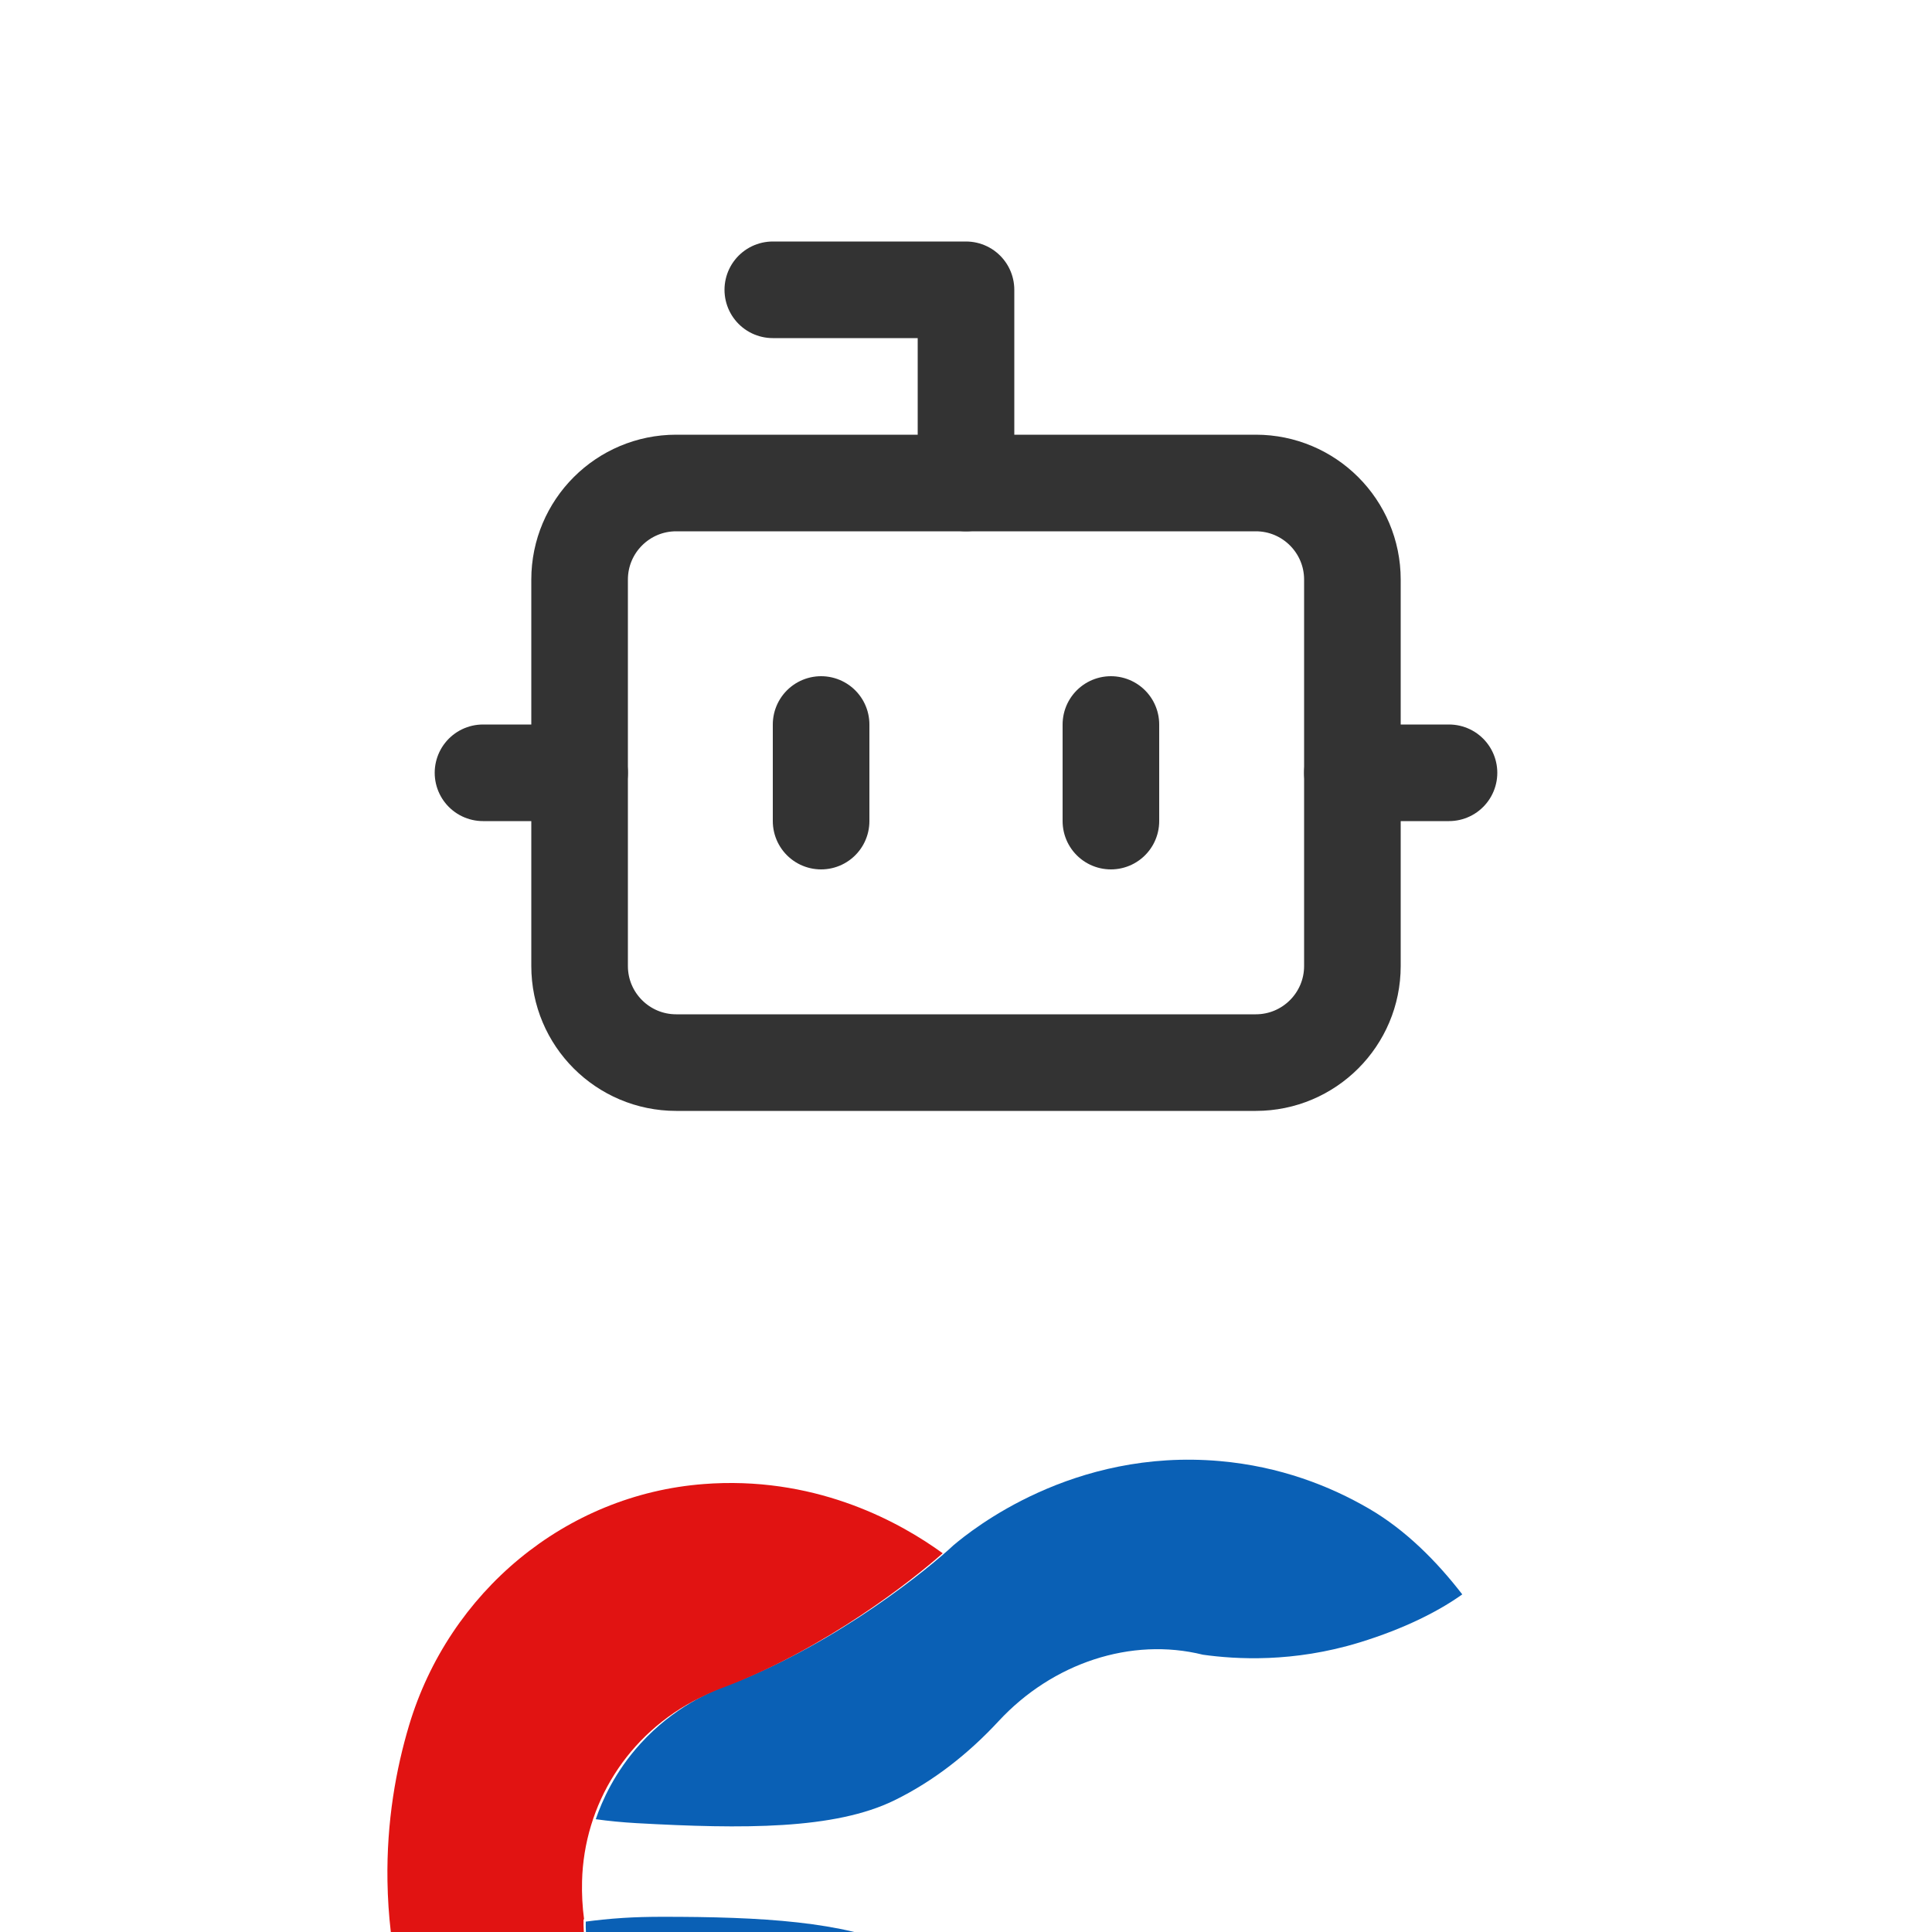
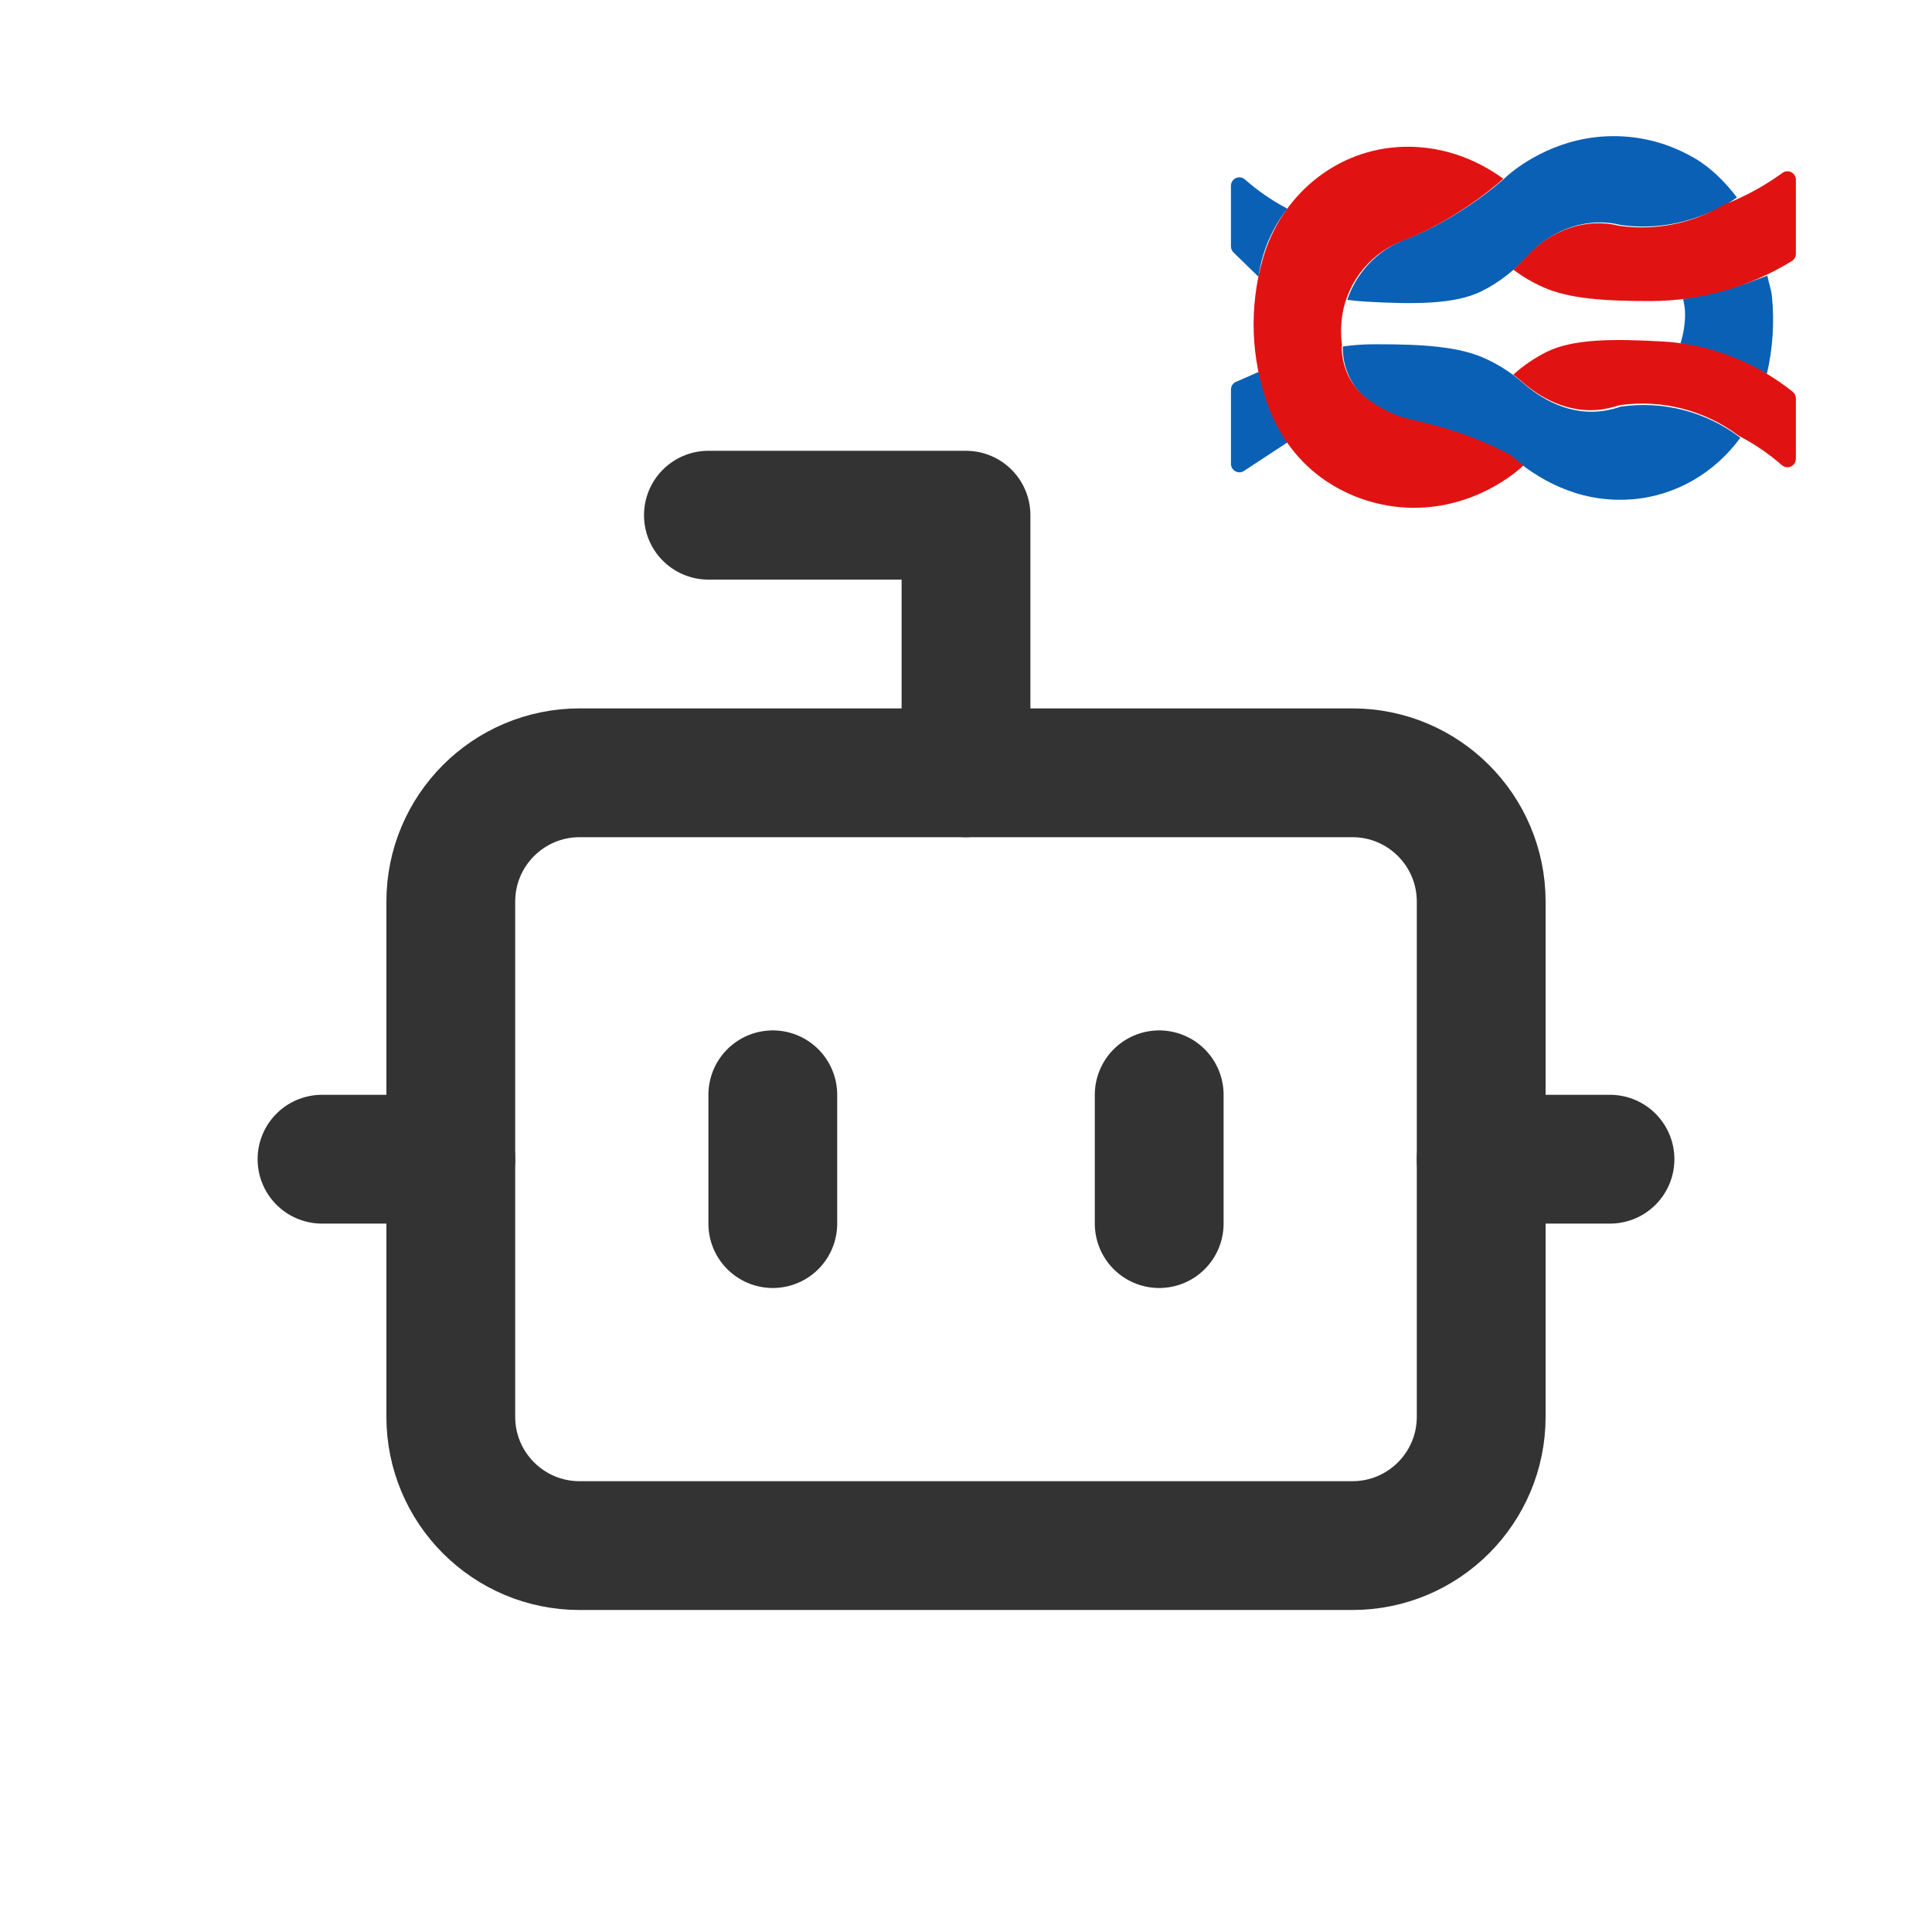
<svg xmlns="http://www.w3.org/2000/svg" viewBox="0 0 60 60">
-   <g transform="translate(12, 3) scale(1.5)" fill="none" stroke="#333" stroke-width="2" stroke-linecap="round" stroke-linejoin="round">
+   <g transform="translate(6, 8) scale(2)" fill="none" stroke="#333" stroke-width="2" stroke-linecap="round" stroke-linejoin="round">
    <path d="M12 8V4H8" />
    <rect width="16" height="12" x="4" y="8" rx="2" />
    <path d="M2 14h2" />
    <path d="M20 14h2" />
    <path d="M15 13v2" />
    <path d="M9 13v2" />
  </g>
-   <g transform="translate(10, 38) scale(0.078)">
-     <path d="M454 147.632C443.832 134.459 431.474 122.006 416.878 113.508C401.324 104.458 381.476 96.665 357.471 94.553C298.821 89.391 258.722 121.922 251.416 128.073C242.326 136.604 205.964 166.789 162.196 183.549C154.57 186.264 139.891 192.683 126.844 207.013C116.525 218.343 111.475 229.94 109 237.147C114.219 237.868 119.605 238.388 125.161 238.706C167.599 241.069 204.062 241.304 227.916 229.622C243.673 221.912 257.493 210.935 269.412 198.08C290.892 174.9 322.22 164.56 350.737 171.649C363.834 173.476 386.645 174.867 413.023 166.789C431.238 161.208 444.809 154.185 454 147.632Z" fill="#0A60B5" />
-     <path d="M457 357.752C434.447 388.263 399.909 408.62 360.938 411.591C359.724 411.676 358.511 411.761 357.28 411.829C311.584 414.104 277.065 393.256 254.175 373.9C213.67 352.456 181.979 347.056 163.437 342.387C149.952 338.991 138.153 332.2 133.096 328.804C128.613 326.138 119.595 319.958 112.869 308.43C105.335 295.509 104.896 283.166 105.014 277.92C108.942 277.393 114.015 276.816 119.949 276.442C124.803 276.137 129.506 276.018 134.782 276.001C175.708 275.95 207.448 277.953 230.541 288.208C243.031 293.743 254.611 301.112 264.927 310.094C278.192 321.673 305.313 339.976 338.739 333.728C342.986 332.93 347.066 331.877 350.993 330.587C363.028 328.855 383.609 327.463 407.848 333.898C430.856 340.01 447.409 350.571 457 357.752Z" fill="#0A60B5" />
-     <path fill-rule="evenodd" clip-rule="evenodd" d="M155.765 103.453C198.594 101.328 230.622 119.267 247.131 131.257C234.633 142.295 200.817 168.932 160.819 184.316C158.121 185.28 154.541 186.71 150.463 188.793C121.52 203.048 104.31 231.457 103.542 261.808C103.413 266.916 103.674 272.006 104.349 277.007C104.276 277.016 104.203 277.026 104.131 277.036C104.013 282.241 104.451 294.488 111.981 307.308C118.703 318.747 127.716 324.879 132.197 327.524C134.42 329.006 137.949 331.141 142.351 333.354C147.523 336.109 153.257 338.42 159.582 340.207C160.551 340.488 161.531 340.753 162.52 341.001C164.821 341.576 167.33 342.171 170.036 342.814C189.12 347.343 218.036 354.206 253.489 372.84C257.071 375.846 260.929 378.875 265.067 381.836C263.81 382.961 262.751 383.944 261.896 384.751C254.585 390.934 214.457 423.632 155.765 418.444C131.743 416.321 111.864 408.488 96.315 399.391C70.119 384.077 50.325 359.853 39.526 331.5C32.569 313.222 26.504 289.587 26.066 261.774C25.679 238.021 29.486 217.098 34.675 199.746C50.561 146.731 96.888 107.85 152.11 103.689C153.323 103.605 154.535 103.52 155.765 103.453Z" fill="#E11312" />
+   <g transform="translate(38, 1) scale(0.75)">
+     <path d="M6.327 12.922c1.914-.003 3.399.092 4.479.578.487.218.944.497 1.362.83l.246.206c.62.549 1.889 1.415 3.452 1.12.199-.038.39-.088.573-.15a6.594 6.594 0 014.958 1.287c-1.055 1.445-2.67 2.409-4.493 2.55l-.17.01c-2.138.108-3.752-.879-4.823-1.795-1.894-1.016-3.377-1.272-4.244-1.493a4.86 4.86 0 01-1.329-.584l-.239-.155a2.706 2.706 0 01-.797-.869 2.79 2.79 0 01-.367-1.444l.314-.038a9.624 9.624 0 011.078-.053zm16.188-2.841c.078.38.16.566.19.848a9.84 9.84 0 01-.21 3.224 13.33 13.33 0 00-3.577-1.271c.116-.36.18-.74.19-1.125.008-.305-.027-.419-.08-.714.539-.091 1.21-.24 1.823-.4.647-.17 1.126-.367 1.664-.562zM11.782 5.917l.155-.127c.584-.464 2.346-1.68 4.805-1.46 1.123.1 2.051.47 2.779.898.682.402 1.26.992 1.736 1.615-.43.31-1.065.643-1.916.908a6.69 6.69 0 01-2.914.23c-1.333-.336-2.799.154-3.803 1.251-.558.609-1.204 1.129-1.941 1.494-1.116.553-2.821.542-4.806.43a9.36 9.36 0 01-.756-.074 4.11 4.11 0 01.835-1.427 4.102 4.102 0 011.653-1.11c2.047-.794 3.748-2.224 4.173-2.628zm-9.14 1.39a8.873 8.873 0 01-1.76-1.21c-.226-.2-.578-.037-.578.269v2.498a.36.36 0 00.131.28l1.011.984a5.82 5.82 0 011.196-2.821zM.86 18.157a.35.35 0 01-.555-.29V14.8c0-.093.035-.181.096-.247l.054-.047a.235.235 0 01.018-.011l1.001-.436a7.94 7.94 0 001.17 2.927L.858 18.157z" fill="#0A60B5" fill-rule="nonzero" />
+     <path d="M7.308 4.751c2.004-.1 3.502.75 4.274 1.317-.585.523-2.167 1.784-4.037 2.512a4.083 4.083 0 00-.485.212 3.96 3.96 0 00-2.194 3.458c-.006.242.006.483.038.72h-.01c-.006.247.014.827.367 1.434.314.542.736.832.945.958.104.07.27.17.475.276a4.03 4.03 0 00.943.362l.352.086c.892.214 2.245.539 3.903 1.421.168.143.348.286.542.426-.06.054-.109.1-.149.138-.342.293-2.219 1.841-4.964 1.596a6.577 6.577 0 01-2.78-.902c-1.225-.726-2.151-1.873-2.656-3.215a9.805 9.805 0 01-.227-6.239c.743-2.51 2.91-4.351 5.492-4.548l.171-.012zm14.03 11.965a6.637 6.637 0 00-4.947-1.27c-.183.06-.374.11-.572.147-1.563.293-2.83-.566-3.45-1.11a6.397 6.397 0 00-.373-.303 6.293 6.293 0 011.376-.94c1.117-.555 2.823-.544 4.81-.433 2.737.155 4.628 1.475 5.382 2.082.085.067.133.17.133.278v2.491a.35.35 0 01-.582.269 8.905 8.905 0 00-1.777-1.211zm-8.775-7.444c-.18.197-.368.384-.566.56.383.289.797.532 1.236.727 1.08.482 2.563.576 4.476.574a11.21 11.21 0 005.82-1.656.356.356 0 00.168-.304V6.116a.351.351 0 00-.558-.29c-.552.403-1.373.917-2.432 1.32a6.62 6.62 0 01-1.422.637 6.667 6.667 0 01-2.916.231c-1.334-.337-2.8.155-3.806 1.258z" fill="#E11312" />
  </g>
</svg>
